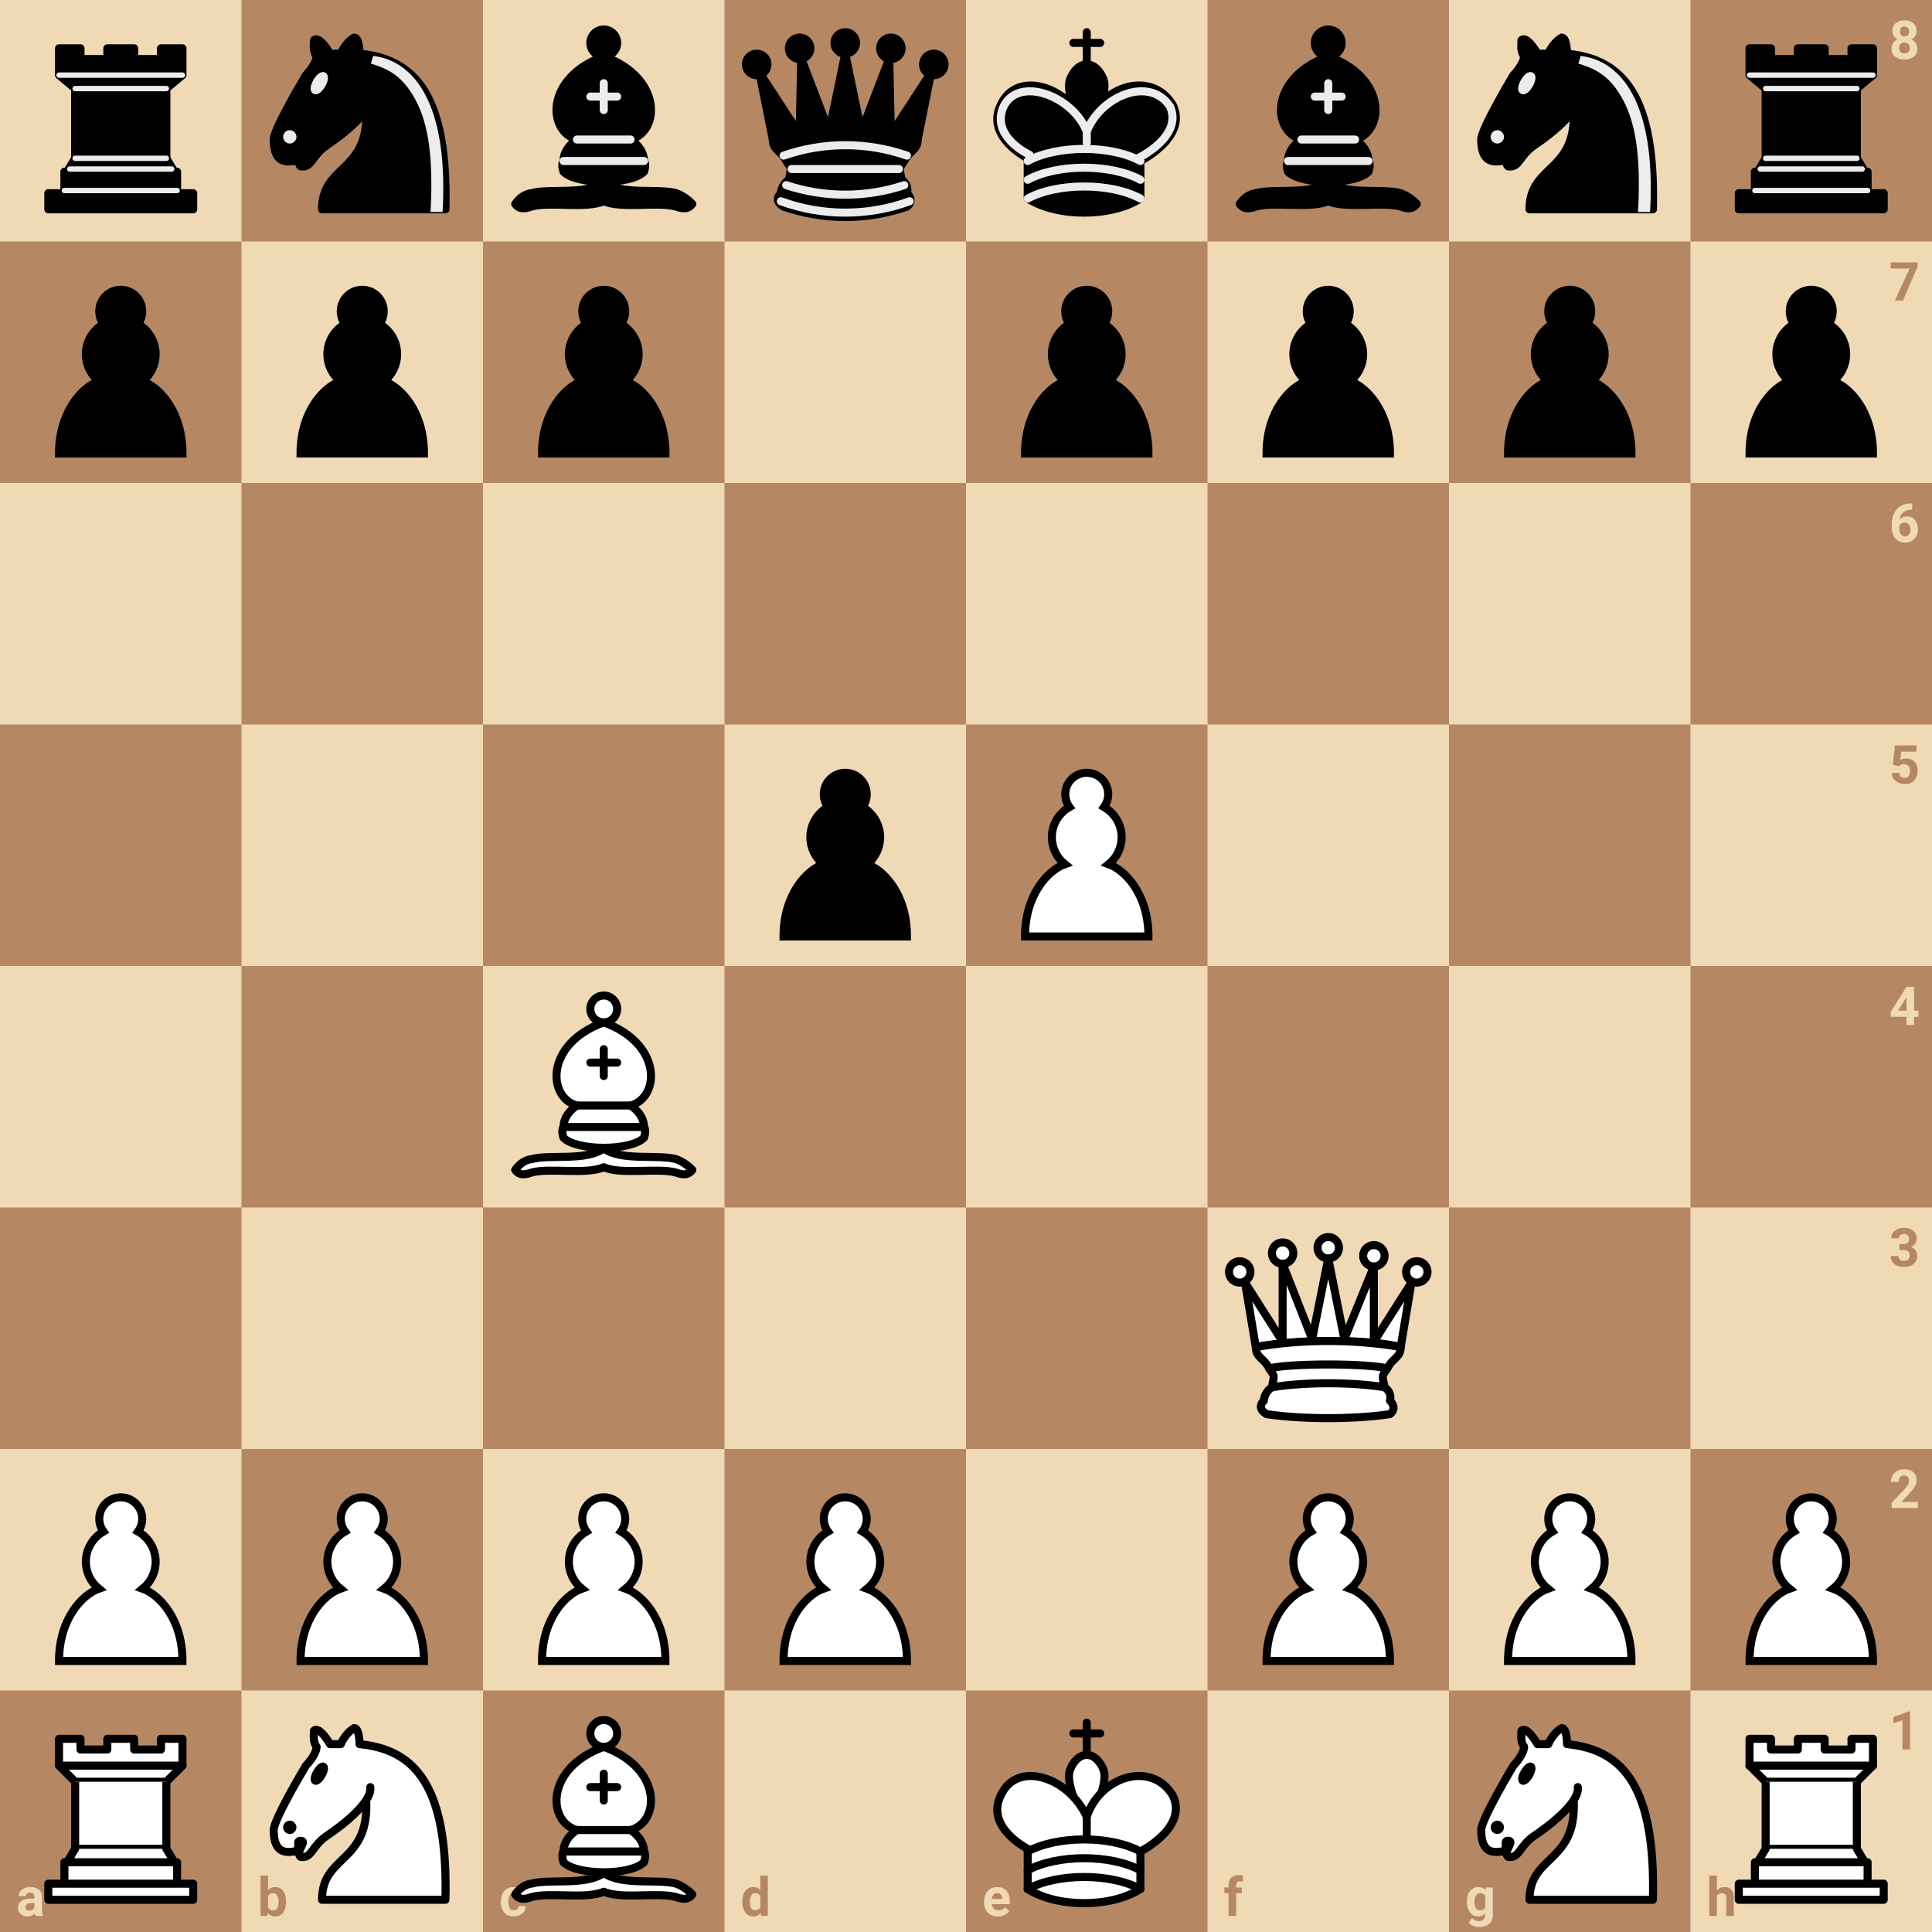
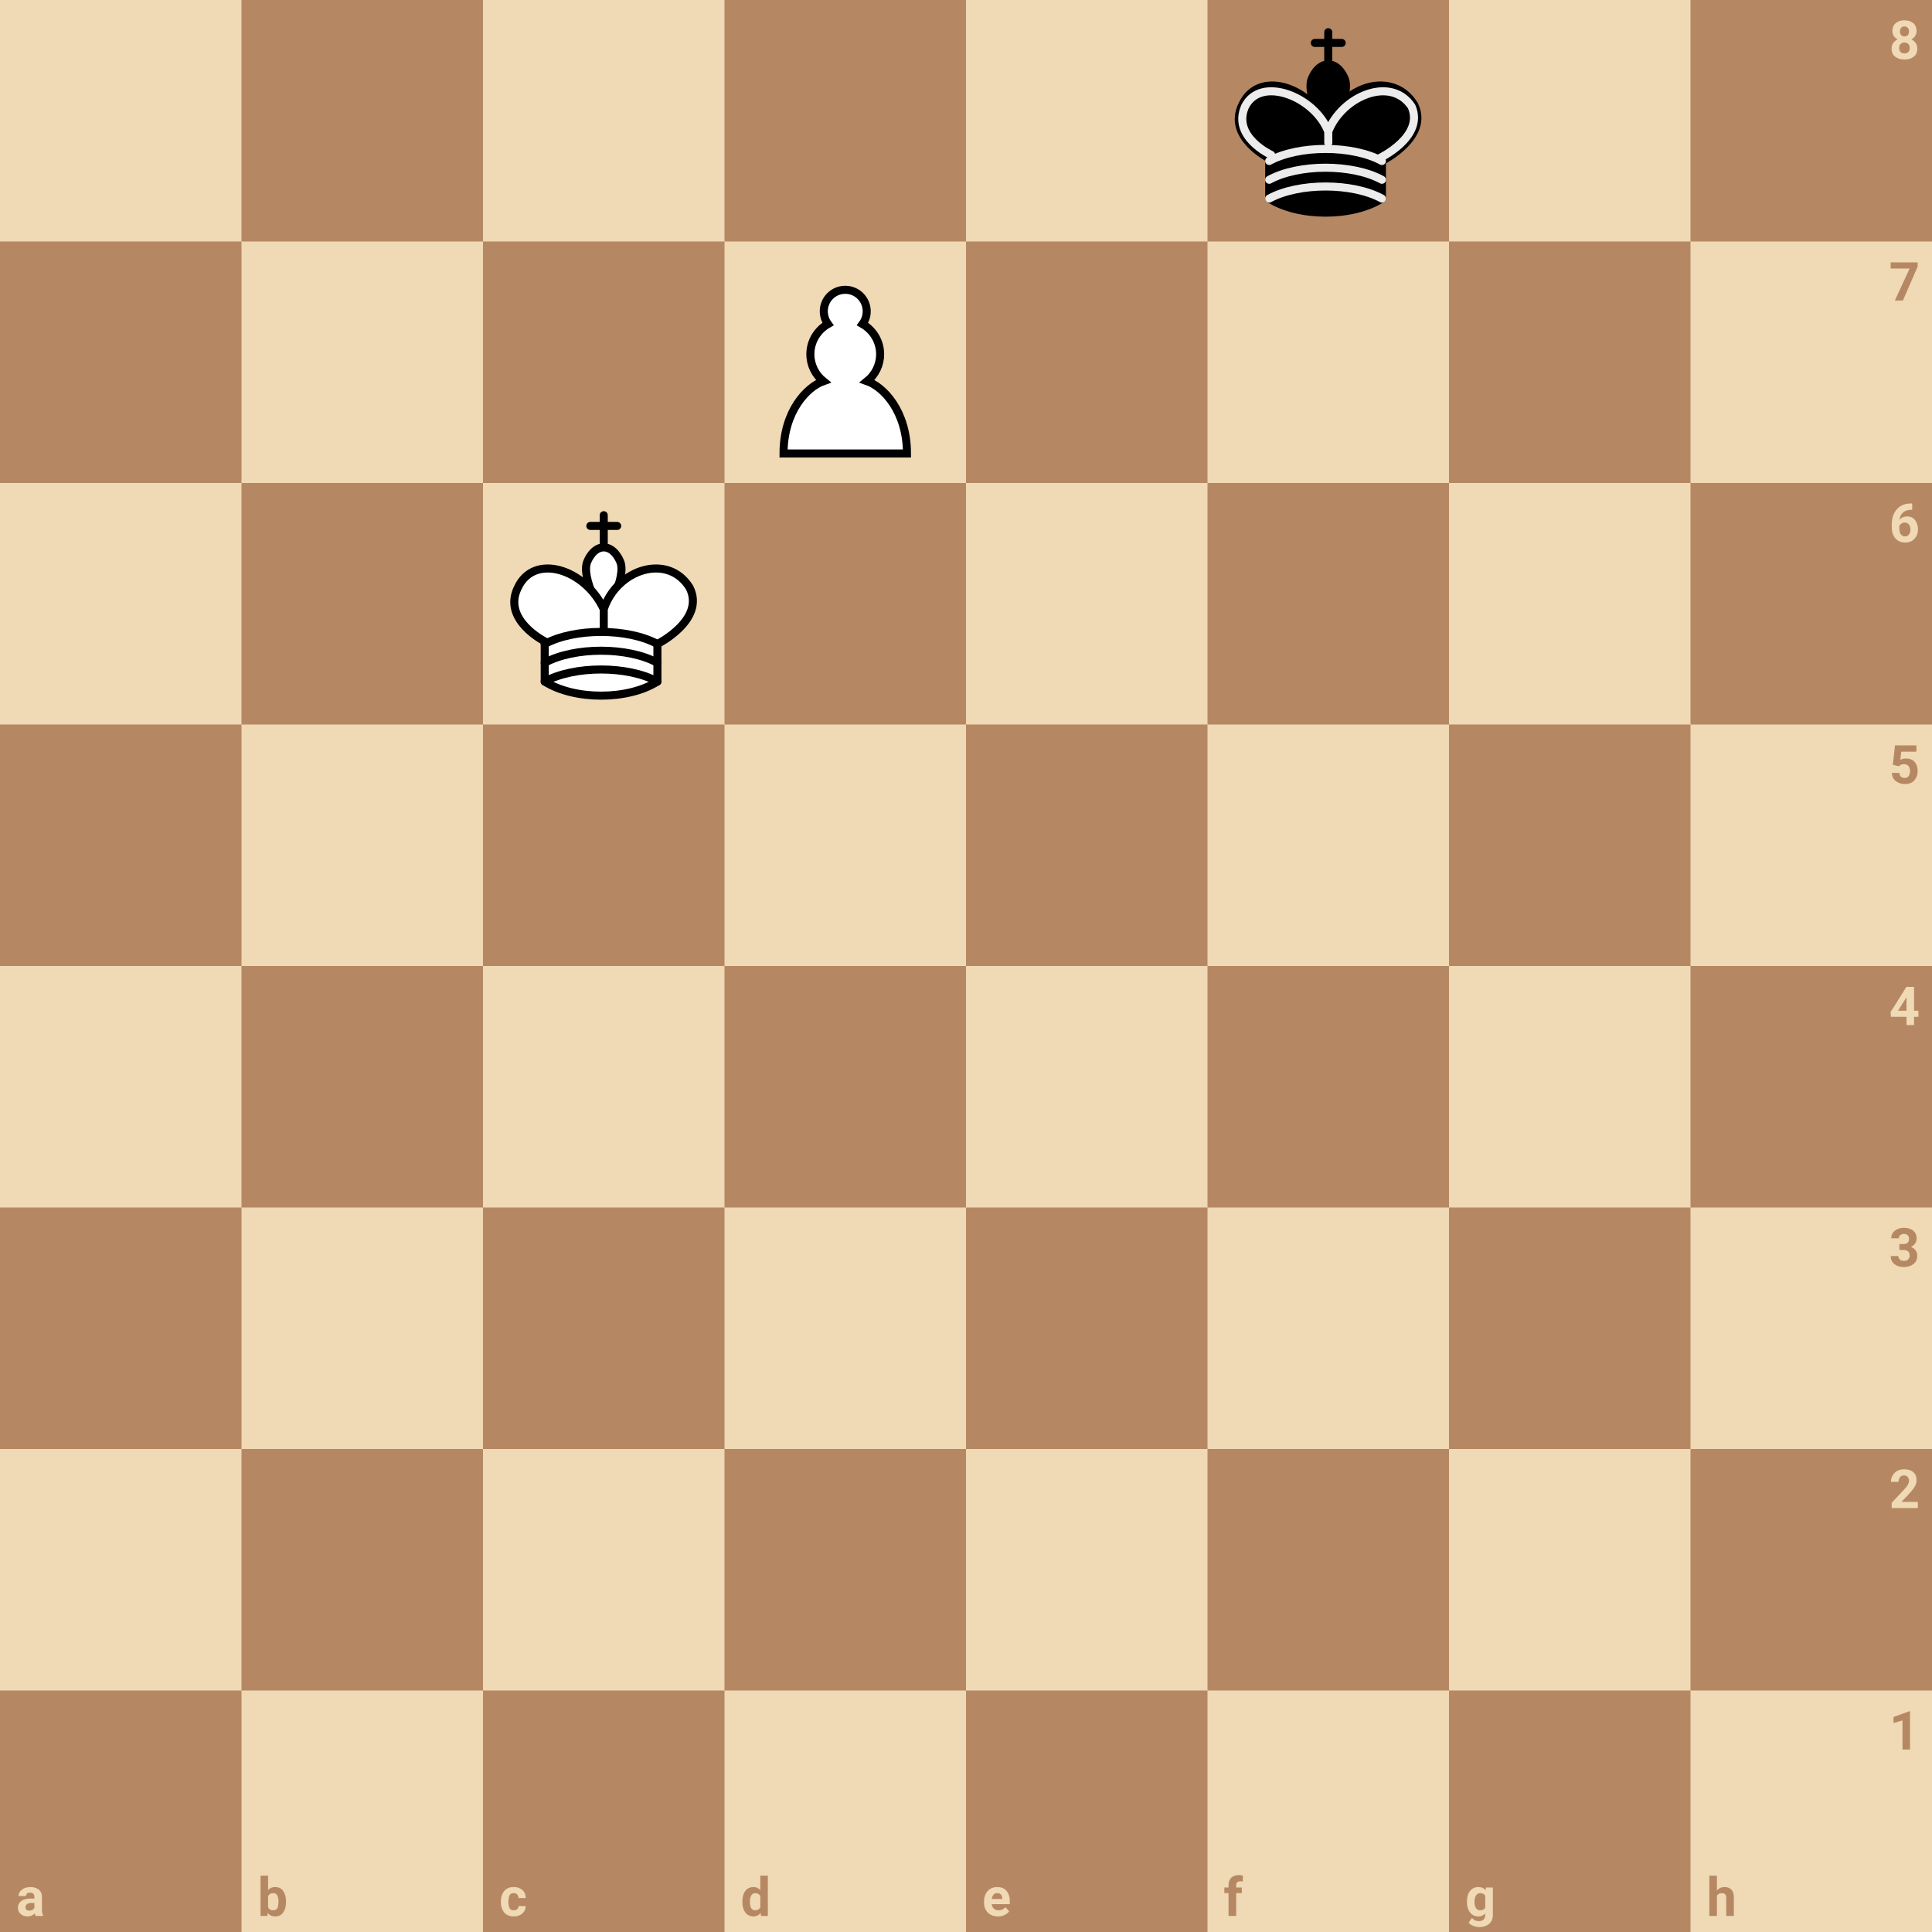
<svg xmlns="http://www.w3.org/2000/svg" viewBox="0 0 360 360" width="100%" height="100%">
  <defs>
    <g id="wP">
      <path d="M22.5 9c-2.21 0-4 1.79-4 4 0 .89.29 1.71.78 2.38C17.33 16.5 16 18.59 16 21c0 2.03.94 3.84 2.41 5.03-3 1.06-7.41 5.55-7.41 13.47h23c0-7.92-4.41-12.41-7.41-13.47 1.47-1.19 2.41-3 2.41-5.03 0-2.41-1.33-4.5-3.28-5.62.49-.67.78-1.49.78-2.38 0-2.21-1.79-4-4-4z" fill="#fff" stroke="#000" stroke-width="1.5" stroke-linecap="round" />
    </g>
    <g id="wN" fill="none" fill-rule="evenodd" stroke="#000" stroke-width="1.5" stroke-linecap="round" stroke-linejoin="round">
      <path d="M22 10c10.5 1 16.5 8 16 29H15c0-9 10-6.5 8-21" fill="#fff" />
      <path d="M24 18c.38 2.91-5.55 7.37-8 9-3 2-2.82 4.34-5 4-1.042-.94 1.41-3.04 0-3-1 0 .19 1.23-1 2-1 0-4.003 1-4-4 0-2 6-12 6-12s1.89-1.9 2-3.5c-.73-.994-.5-2-.5-3 1-1 3 2.5 3 2.5h2s.78-1.992 2.5-3c1 0 1 3 1 3" fill="#fff" />
      <path d="M9.5 25.5a.5.5 0 1 1-1 0 .5.5 0 1 1 1 0zm5.433-9.75a.5 1.5 30 1 1-.866-.5.5 1.5 30 1 1 .866.5z" fill="#000" />
    </g>
    <g id="wB" fill="none" fill-rule="evenodd" stroke="#000" stroke-width="1.5" stroke-linecap="round" stroke-linejoin="round">
      <g fill="#fff" stroke-linecap="butt">
        <path d="M9 36c3.39-.97 10.11.43 13.5-2 3.39 2.43 10.11 1.03 13.5 2 0 0 1.65.54 3 2-.68.97-1.65.99-3 .5-3.39-.97-10.11.46-13.5-1-3.39 1.46-10.11.03-13.5 1-1.354.49-2.323.47-3-.5 1.354-1.94 3-2 3-2z" />
        <path d="M15 32c2.5 2.5 12.5 2.5 15 0 .5-1.5 0-2 0-2 0-2.5-2.5-4-2.5-4 5.5-1.5 6-11.5-5-15.5-11 4-10.5 14-5 15.5 0 0-2.5 1.5-2.5 4 0 0-.5.5 0 2z" />
        <path d="M25 8a2.5 2.5 0 1 1-5 0 2.5 2.5 0 1 1 5 0z" />
      </g>
      <path d="M17.5 26h10M15 30h15m-7.5-14.5v5M20 18h5" stroke-linejoin="miter" />
    </g>
    <g id="wR" fill="#fff" fill-rule="evenodd" stroke="#000" stroke-width="1.5" stroke-linecap="round" stroke-linejoin="round">
      <path d="M9 39h27v-3H9v3zm3-3v-4h21v4H12zm-1-22V9h4v2h5V9h5v2h5V9h4v5" stroke-linecap="butt" />
      <path d="M34 14l-3 3H14l-3-3" />
      <path d="M31 17v12.5H14V17" stroke-linecap="butt" stroke-linejoin="miter" />
      <path d="M31 29.5l1.5 2.5h-20l1.5-2.5" />
      <path d="M11 14h23" fill="none" stroke-linejoin="miter" />
    </g>
    <g id="wQ" fill="#fff" fill-rule="evenodd" stroke="#000" stroke-width="1.5" stroke-linecap="round" stroke-linejoin="round">
      <path d="M8 12a2 2 0 1 1-4 0 2 2 0 1 1 4 0zm16.5-4.5a2 2 0 1 1-4 0 2 2 0 1 1 4 0zM41 12a2 2 0 1 1-4 0 2 2 0 1 1 4 0zM16 8.5a2 2 0 1 1-4 0 2 2 0 1 1 4 0zM33 9a2 2 0 1 1-4 0 2 2 0 1 1 4 0z" />
      <path d="M9 26c8.5-1.5 21-1.5 27 0l2-12-7 11V11l-5.5 13.5-3-15-3 15-5.5-14V25L7 14l2 12z" stroke-linecap="butt" />
      <path d="M9 26c0 2 1.5 2 2.5 4 1 1.5 1 1 .5 3.5-1.5 1-1.5 2.5-1.5 2.5-1.5 1.5.5 2.5.5 2.5 6.5 1 16.5 1 23 0 0 0 1.5-1 0-2.5 0 0 .5-1.5-1-2.5-.5-2.5-.5-2 .5-3.5 1-2 2.5-2 2.5-4-8.5-1.5-18.5-1.5-27 0z" stroke-linecap="butt" />
      <path d="M11.5 30c3.5-1 18.5-1 22 0M12 33.5c6-1 15-1 21 0" fill="none" />
    </g>
    <g id="wK" fill="none" fill-rule="evenodd" stroke="#000" stroke-width="1.5" stroke-linecap="round" stroke-linejoin="round">
      <path d="M22.5 11.63V6M20 8h5" stroke-linejoin="miter" />
      <path d="M22.5 25s4.5-7.5 3-10.5c0 0-1-2.5-3-2.5s-3 2.5-3 2.5c-1.5 3 3 10.5 3 10.5" fill="#fff" stroke-linecap="butt" stroke-linejoin="miter" />
      <path d="M11.5 37c5.5 3.5 15.5 3.5 21 0v-7s9-4.5 6-10.5c-4-6.5-13.5-3.5-16 4V27v-3.5c-3.5-7.5-13-10.5-16-4-3 6 5 10 5 10V37z" fill="#fff" />
      <path d="M11.5 30c5.5-3 15.5-3 21 0m-21 3.5c5.5-3 15.5-3 21 0m-21 3.5c5.5-3 15.5-3 21 0" />
    </g>
    <g id="bP">
      <path d="M22.5 9c-2.21 0-4 1.79-4 4 0 .89.29 1.71.78 2.38C17.33 16.5 16 18.59 16 21c0 2.03.94 3.84 2.41 5.03-3 1.06-7.41 5.55-7.41 13.47h23c0-7.92-4.41-12.41-7.41-13.47 1.47-1.19 2.41-3 2.41-5.03 0-2.41-1.33-4.5-3.28-5.62.49-.67.78-1.49.78-2.38 0-2.21-1.79-4-4-4z" fill="#000" stroke="#000" stroke-width="1.5" stroke-linecap="round" />
    </g>
    <g id="bN" fill="none" fill-rule="evenodd" stroke="#000" stroke-width="1.5" stroke-linecap="round" stroke-linejoin="round">
      <path d="M22 10c10.5 1 16.5 8 16 29H15c0-9 10-6.5 8-21" fill="#000" />
      <path d="M24 18c.38 2.91-5.55 7.37-8 9-3 2-2.82 4.34-5 4-1.042-.94 1.41-3.04 0-3-1 0 .19 1.23-1 2-1 0-4.003 1-4-4 0-2 6-12 6-12s1.89-1.9 2-3.5c-.73-.994-.5-2-.5-3 1-1 3 2.5 3 2.5h2s.78-1.992 2.5-3c1 0 1 3 1 3" fill="#000" />
      <path d="M9.5 25.5a.5.5 0 1 1-1 0 .5.5 0 1 1 1 0zm5.433-9.75a.5 1.5 30 1 1-.866-.5.5 1.5 30 1 1 .866.5z" fill="#ececec" stroke="#ececec" />
      <path d="M24.55 10.4l-.45 1.45.5.15c3.15 1 5.65 2.49 7.9 6.75S35.75 29.06 35.25 39l-.05.5h2.25l.05-.5c.5-10.06-.88-16.85-3.25-21.34-2.37-4.49-5.79-6.64-9.19-7.16l-.51-.1z" fill="#ececec" stroke="none" />
    </g>
    <g id="bB" fill="none" fill-rule="evenodd" stroke="#000" stroke-width="1.5" stroke-linecap="round" stroke-linejoin="round">
      <g fill="#000" stroke-linecap="butt">
        <path d="M9 36c3.39-.97 10.11.43 13.5-2 3.39 2.43 10.11 1.03 13.5 2 0 0 1.65.54 3 2-.68.97-1.65.99-3 .5-3.39-.97-10.11.46-13.5-1-3.39 1.46-10.11.03-13.5 1-1.354.49-2.323.47-3-.5 1.354-1.94 3-2 3-2z" />
        <path d="M15 32c2.5 2.5 12.5 2.5 15 0 .5-1.5 0-2 0-2 0-2.5-2.5-4-2.5-4 5.5-1.5 6-11.5-5-15.5-11 4-10.5 14-5 15.5 0 0-2.5 1.5-2.5 4 0 0-.5.5 0 2z" />
        <path d="M25 8a2.5 2.5 0 1 1-5 0 2.5 2.5 0 1 1 5 0z" />
      </g>
      <path d="M17.5 26h10M15 30h15m-7.5-14.5v5M20 18h5" stroke="#ececec" stroke-linejoin="miter" />
    </g>
    <g id="bR" fill-rule="evenodd" stroke="#000" stroke-width="1.5" stroke-linecap="round" stroke-linejoin="round">
      <path d="M9 39h27v-3H9v3zm3.5-7l1.5-2.5h17l1.5 2.5h-20zm-.5 4v-4h21v4H12z" stroke-linecap="butt" fill="#000" />
      <path d="M14 29.5v-13h17v13H14z" stroke-linecap="butt" stroke-linejoin="miter" fill="#000" />
      <path d="M14 16.5L11 14h23l-3 2.5H14zM11 14V9h4v2h5V9h5v2h5V9h4v5H11z" stroke-linecap="butt" fill="#000" />
      <path d="M12 35.5h21m-20-4h19m-18-2h17m-17-13h17M11 14h23" fill="none" stroke="#ececec" stroke-width="1" stroke-linejoin="miter" />
    </g>
    <g id="bQ" fill-rule="evenodd" stroke="#000" stroke-width="1.5" stroke-linecap="round" stroke-linejoin="round">
      <g stroke="none" fill="#000">
        <circle cx="6" cy="12" r="2.75" />
        <circle cx="14" cy="9" r="2.75" />
        <circle cx="22.5" cy="8" r="2.75" />
        <circle cx="31" cy="9" r="2.75" />
        <circle cx="39" cy="12" r="2.75" />
      </g>
      <path d="M9 26c8.5-1.5 21-1.5 27 0l2.5-12.5L31 25l-.3-14.1-5.2 13.6-3-14.5-3 14.5-5.2-13.6L14 25 6.5 13.5 9 26z" stroke-linecap="butt" fill="#000" />
      <path d="M9 26c0 2 1.5 2 2.5 4 1 1.5 1 1 .5 3.5-1.5 1-1.5 2.5-1.5 2.5-1.5 1.5.5 2.5.5 2.5 6.5 1 16.5 1 23 0 0 0 1.5-1 0-2.5 0 0 .5-1.5-1-2.5-.5-2.5-.5-2 .5-3.5 1-2 2.5-2 2.5-4-8.5-1.5-18.5-1.5-27 0z" stroke-linecap="butt" fill="#000" />
      <path d="M11 38.5a35 35 1 0 0 23 0" fill="none" stroke-linecap="butt" />
      <path d="M11 29a35 35 1 0 1 23 0m-21.5 2.5h20m-21 3a35 35 1 0 0 22 0m-23 3a35 35 1 0 0 24 0" fill="none" stroke="#ececec" />
    </g>
    <g id="bK" fill="none" fill-rule="evenodd" stroke="#000" stroke-width="1.5" stroke-linecap="round" stroke-linejoin="round">
      <path d="M22.5 11.63V6" stroke-linejoin="miter" />
      <path d="M22.5 25s4.5-7.5 3-10.5c0 0-1-2.5-3-2.5s-3 2.5-3 2.5c-1.5 3 3 10.5 3 10.5" fill="#000" stroke-linecap="butt" stroke-linejoin="miter" />
      <path d="M11.5 37c5.5 3.5 15.5 3.5 21 0v-7s9-4.5 6-10.5c-4-6.5-13.5-3.5-16 4V27v-3.5c-3.5-7.5-13-10.5-16-4-3 6 5 10 5 10V37z" fill="#000" />
      <path d="M20 8h5" stroke-linejoin="miter" />
      <path d="M32 29.5s8.5-4 6.03-9.65C34.15 14 25 18 22.5 24.5l.01 2.1-.01-2.1C20 18 9.906 14 6.997 19.85c-2.497 5.65 4.853 9 4.853 9" stroke="#ececec" />
      <path d="M11.5 30c5.5-3 15.5-3 21 0m-21 3.5c5.5-3 15.5-3 21 0m-21 3.5c5.5-3 15.5-3 21 0" stroke="#ececec" />
    </g>
  </defs>
  <rect width="360" height="360" fill="#f0d9b5" />
  <g fill="#b58863">
    <rect x="45" y="0" width="45" height="45" />
    <rect x="135" y="0" width="45" height="45" />
    <rect x="225" y="0" width="45" height="45" />
    <rect x="315" y="0" width="45" height="45" />
    <rect x="0" y="45" width="45" height="45" />
    <rect x="90" y="45" width="45" height="45" />
    <rect x="180" y="45" width="45" height="45" />
    <rect x="270" y="45" width="45" height="45" />
    <rect x="45" y="90" width="45" height="45" />
    <rect x="135" y="90" width="45" height="45" />
    <rect x="225" y="90" width="45" height="45" />
    <rect x="315" y="90" width="45" height="45" />
    <rect x="0" y="135" width="45" height="45" />
    <rect x="90" y="135" width="45" height="45" />
    <rect x="180" y="135" width="45" height="45" />
    <rect x="270" y="135" width="45" height="45" />
    <rect x="45" y="180" width="45" height="45" />
    <rect x="135" y="180" width="45" height="45" />
    <rect x="225" y="180" width="45" height="45" />
    <rect x="315" y="180" width="45" height="45" />
    <rect x="0" y="225" width="45" height="45" />
    <rect x="90" y="225" width="45" height="45" />
    <rect x="180" y="225" width="45" height="45" />
    <rect x="270" y="225" width="45" height="45" />
    <rect x="45" y="270" width="45" height="45" />
    <rect x="135" y="270" width="45" height="45" />
    <rect x="225" y="270" width="45" height="45" />
    <rect x="315" y="270" width="45" height="45" />
    <rect x="0" y="315" width="45" height="45" />
    <rect x="90" y="315" width="45" height="45" />
    <rect x="180" y="315" width="45" height="45" />
    <rect x="270" y="315" width="45" height="45" />
  </g>
  <g font-family="-apple-system,BlinkMacSystemFont,'Segoe UI',Roboto,sans-serif" font-size="10" font-weight="bold">
    <text x="3" y="357" fill="#f0d9b5">a</text>
    <text x="48" y="357" fill="#b58863">b</text>
    <text x="93" y="357" fill="#f0d9b5">c</text>
    <text x="138" y="357" fill="#b58863">d</text>
    <text x="183" y="357" fill="#f0d9b5">e</text>
    <text x="228" y="357" fill="#b58863">f</text>
    <text x="273" y="357" fill="#f0d9b5">g</text>
    <text x="318" y="357" fill="#b58863">h</text>
    <text x="352" y="11" fill="#f0d9b5">8</text>
    <text x="352" y="56" fill="#b58863">7</text>
    <text x="352" y="101" fill="#f0d9b5">6</text>
    <text x="352" y="146" fill="#b58863">5</text>
    <text x="352" y="191" fill="#f0d9b5">4</text>
    <text x="352" y="236" fill="#b58863">3</text>
    <text x="352" y="281" fill="#f0d9b5">2</text>
    <text x="352" y="326" fill="#b58863">1</text>
  </g>
  <g>
-     <use href="#bR" x="0" y="0" />
-     <use href="#bN" x="45" y="0" />
-     <use href="#bB" x="90" y="0" />
-     <use href="#bQ" x="135" y="0" />
-     <use href="#bK" x="180" y="0" />
-     <use href="#bB" x="225" y="0" />
-     <use href="#bN" x="270" y="0" />
-     <use href="#bR" x="315" y="0" />
-     <use href="#bP" x="0" y="45" />
-     <use href="#bP" x="45" y="45" />
-     <use href="#bP" x="90" y="45" />
-     <use href="#bP" x="180" y="45" />
-     <use href="#bP" x="225" y="45" />
-     <use href="#bP" x="270" y="45" />
-     <use href="#bP" x="315" y="45" />
-     <use href="#bP" x="135" y="135" />
-     <use href="#wP" x="180" y="135" />
-     <use href="#wB" x="90" y="180" />
-     <use href="#wQ" x="225" y="225" />
-     <use href="#wP" x="0" y="270" />
-     <use href="#wP" x="45" y="270" />
-     <use href="#wP" x="90" y="270" />
-     <use href="#wP" x="135" y="270" />
-     <use href="#wP" x="225" y="270" />
-     <use href="#wP" x="270" y="270" />
-     <use href="#wP" x="315" y="270" />
-     <use href="#wR" x="0" y="315" />
-     <use href="#wN" x="45" y="315" />
-     <use href="#wB" x="90" y="315" />
-     <use href="#wK" x="180" y="315" />
-     <use href="#wN" x="270" y="315" />
-     <use href="#wR" x="315" y="315" />
+     <use href="#bK" x="225" y="0" />
+     <use href="#wP" x="135" y="45" />
+     <use href="#wK" x="90" y="90" />
  </g>
</svg>
